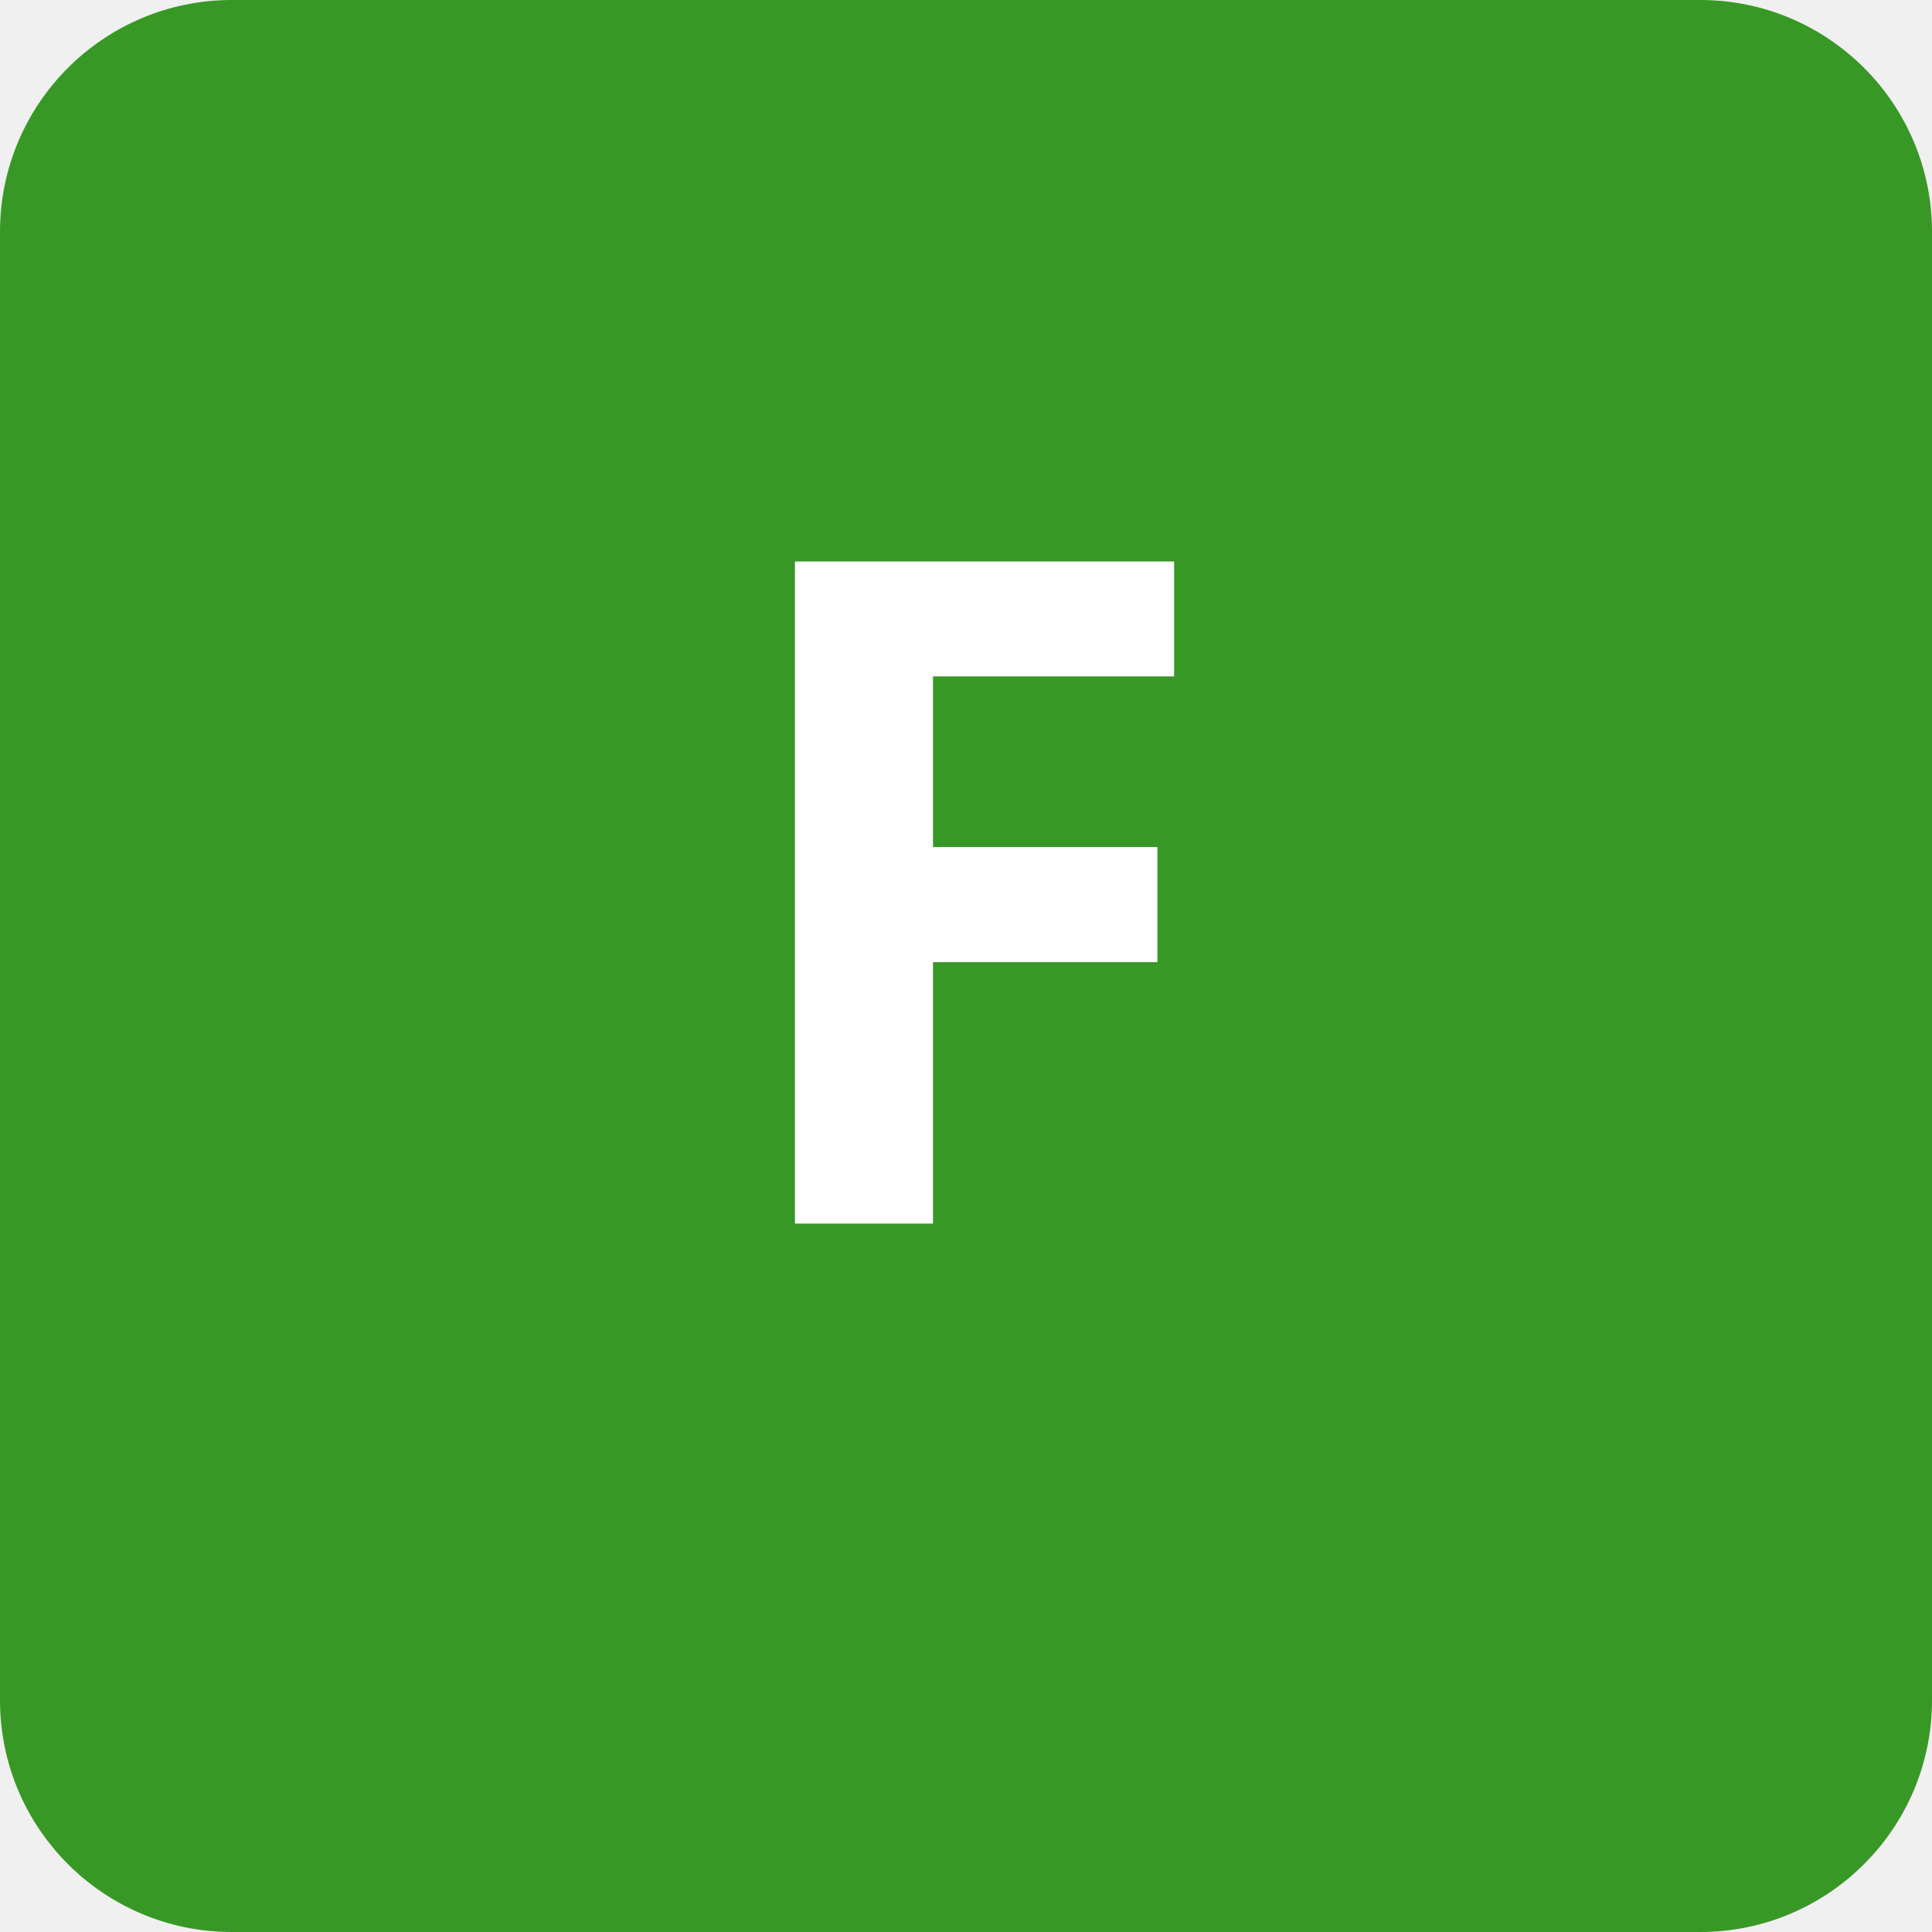
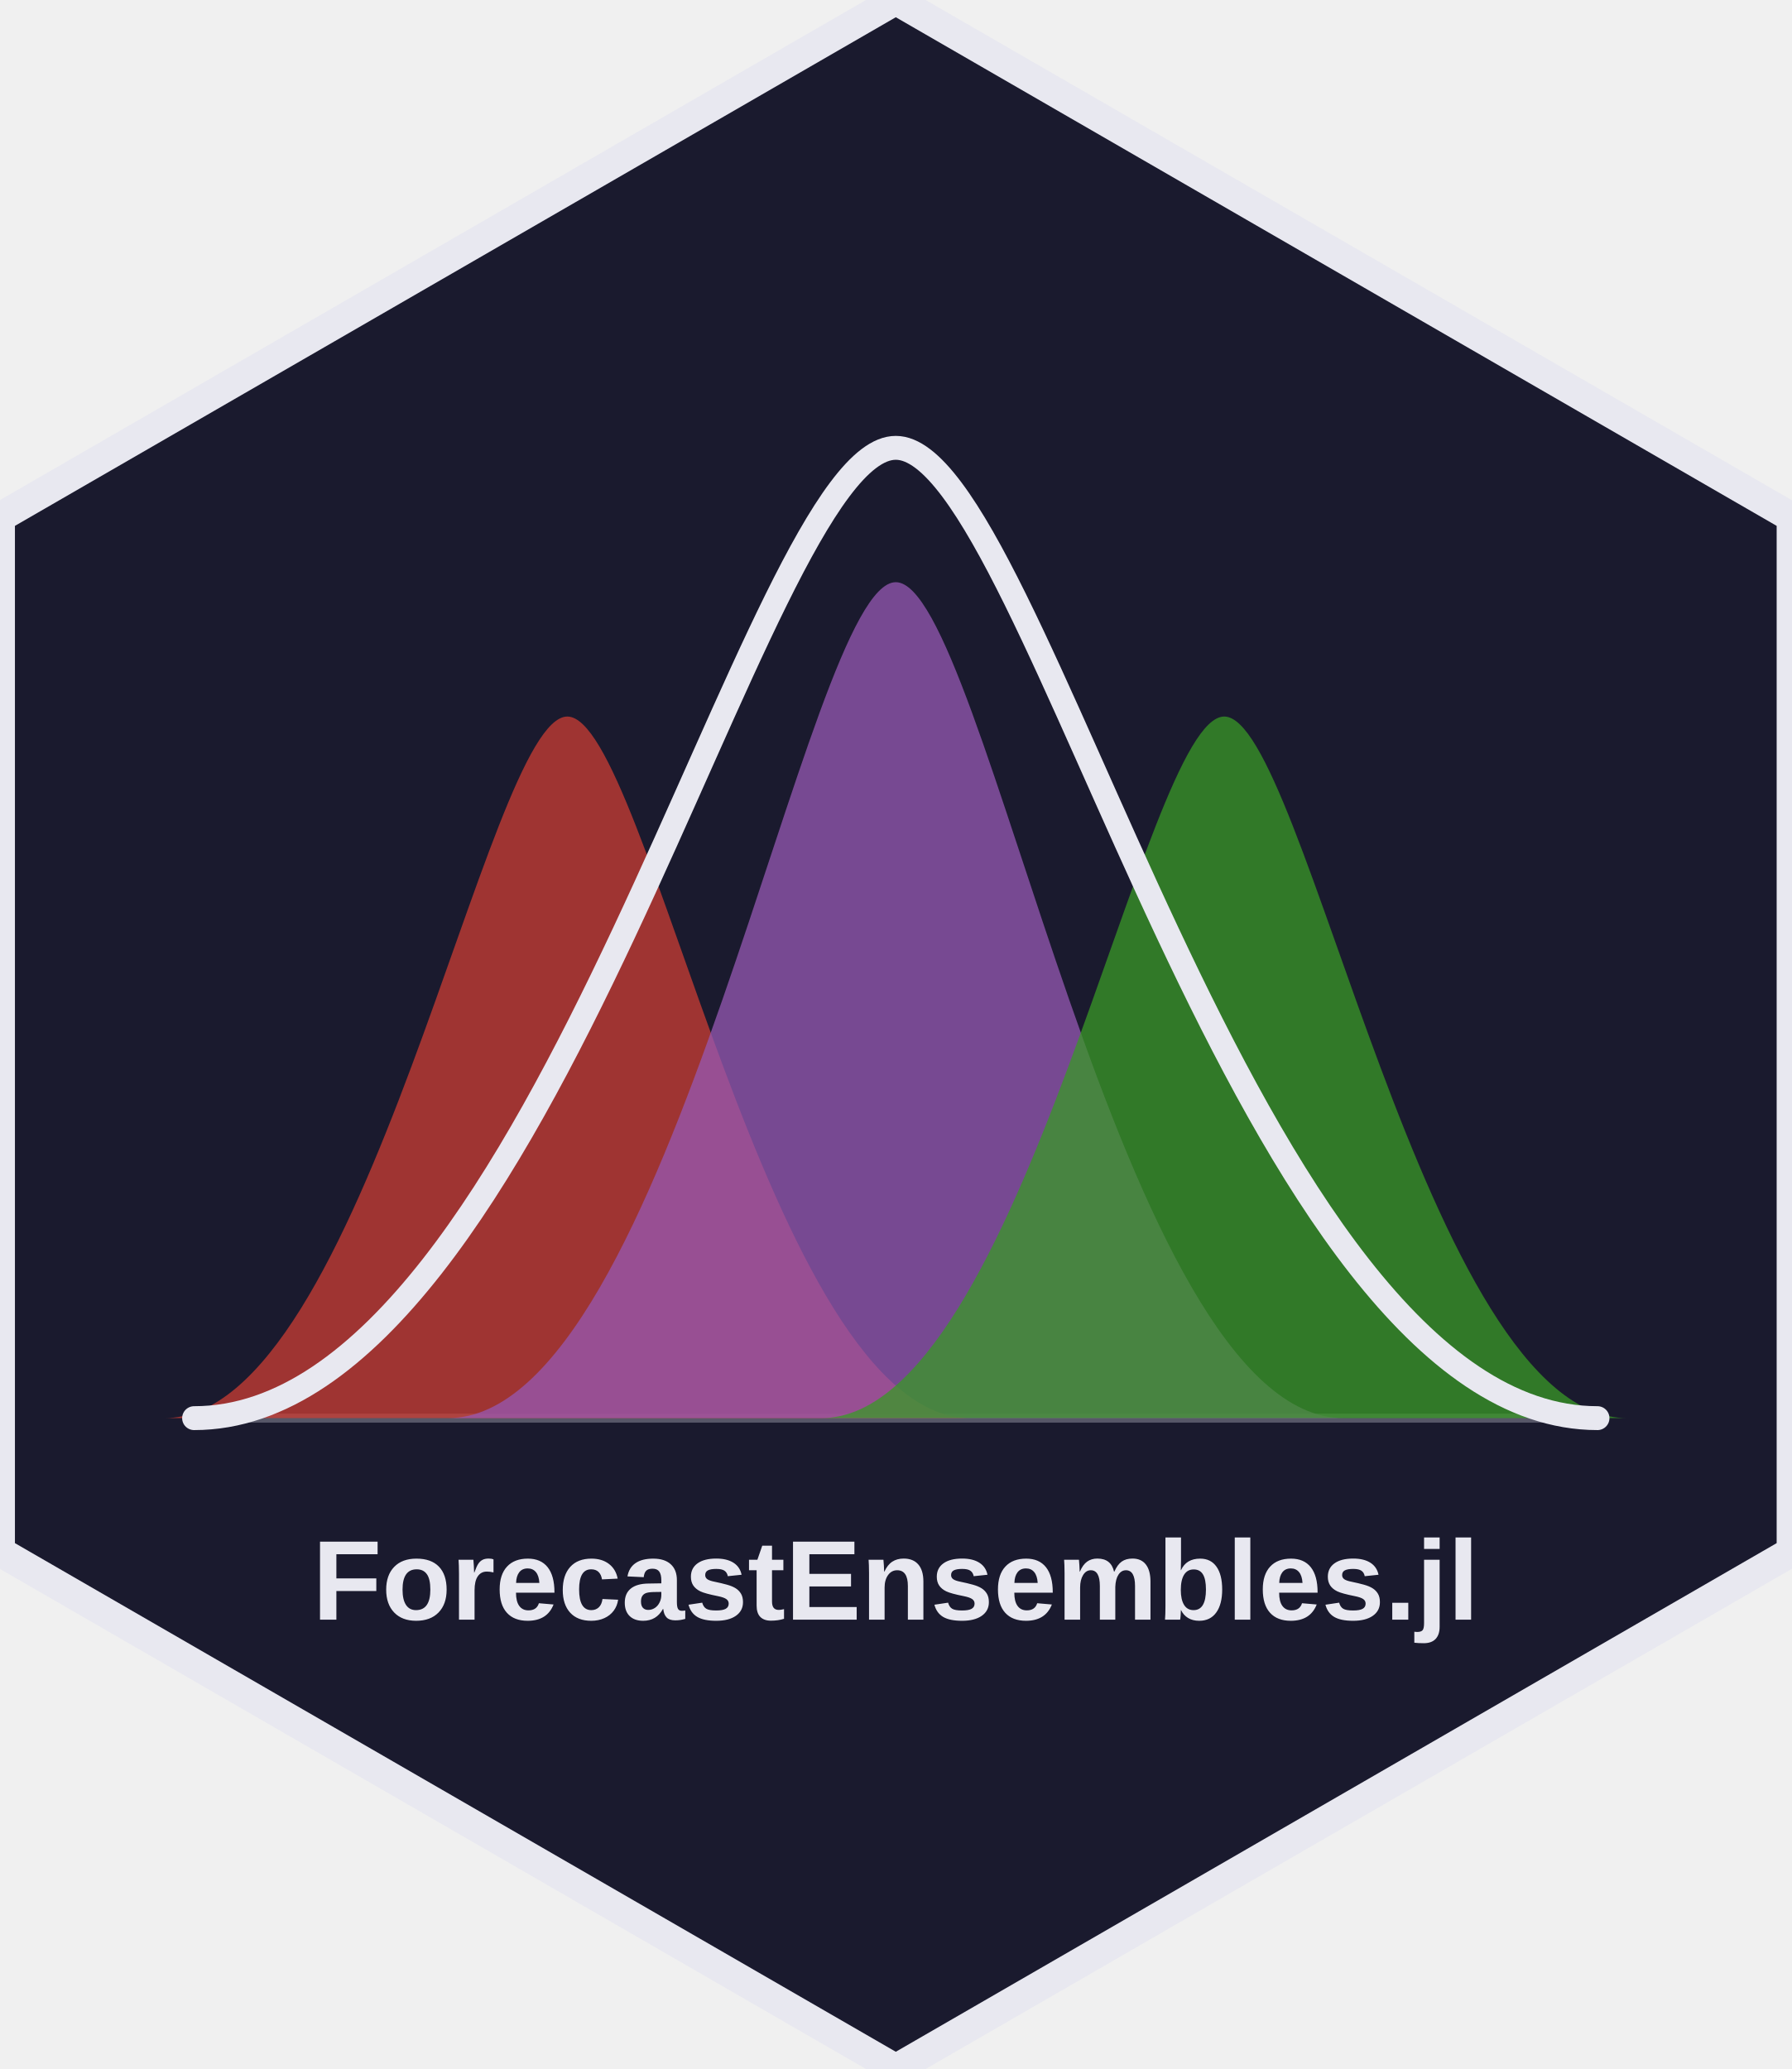
- <svg xmlns="http://www.w3.org/2000/svg" width="150" height="150" viewBox="0 0 150 150" role="img" aria-label="ForecastEnsembles logo placeholder">
-   <rect width="150" height="150" rx="18" fill="#389826" />
-   <text x="75" y="95" font-family="sans-serif" font-size="72" font-weight="700" fill="#ffffff" text-anchor="middle">
-     F
-   </text>
+ <svg xmlns="http://www.w3.org/2000/svg" width="1200" height="1386" viewBox="0 0 1200 1386" role="img" aria-label="ForecastEnsembles.jl logo">
+   <path d="M 600 0 L 0 346.5 L 0 1039.5 L 600 1386 L 1200 1039.5 L 1200 346.5 Z" fill="#1a1a2e" stroke="#e8e8f0" stroke-width="20" stroke-linejoin="miter" />
+   <line x1="130" y1="950" x2="1070" y2="950" stroke="#e8e8f0" stroke-opacity="0.3" stroke-width="6" />
+   <g fill-opacity="0.75" stroke-linejoin="round">
+     <path d="M110 950 C245 950 326 480 380 480 C434 480 515 950 650 950 Z" fill="#cb3c33" />
+     <path d="M300 950 C450 950 540 390 600 390 C660 390 750 950 900 950 Z" fill="#9558b2" />
+     <path d="M550 950 C685 950 766 480 820 480 C874 480 955 950 1090 950 Z" fill="#389826" />
+   </g>
+   <path d="M130 950 C365 950 506 300 600 300 C694 300 835 950 1070 950" fill="none" stroke="#e8e8f0" stroke-width="16" stroke-linecap="round" stroke-linejoin="round" />
+   <text x="600" y="1085" text-anchor="middle" font-family="'Helvetica Neue', Arial, sans-serif" font-size="76" font-weight="700" fill="#e8e8f0">ForecastEnsembles.jl</text>
</svg>
